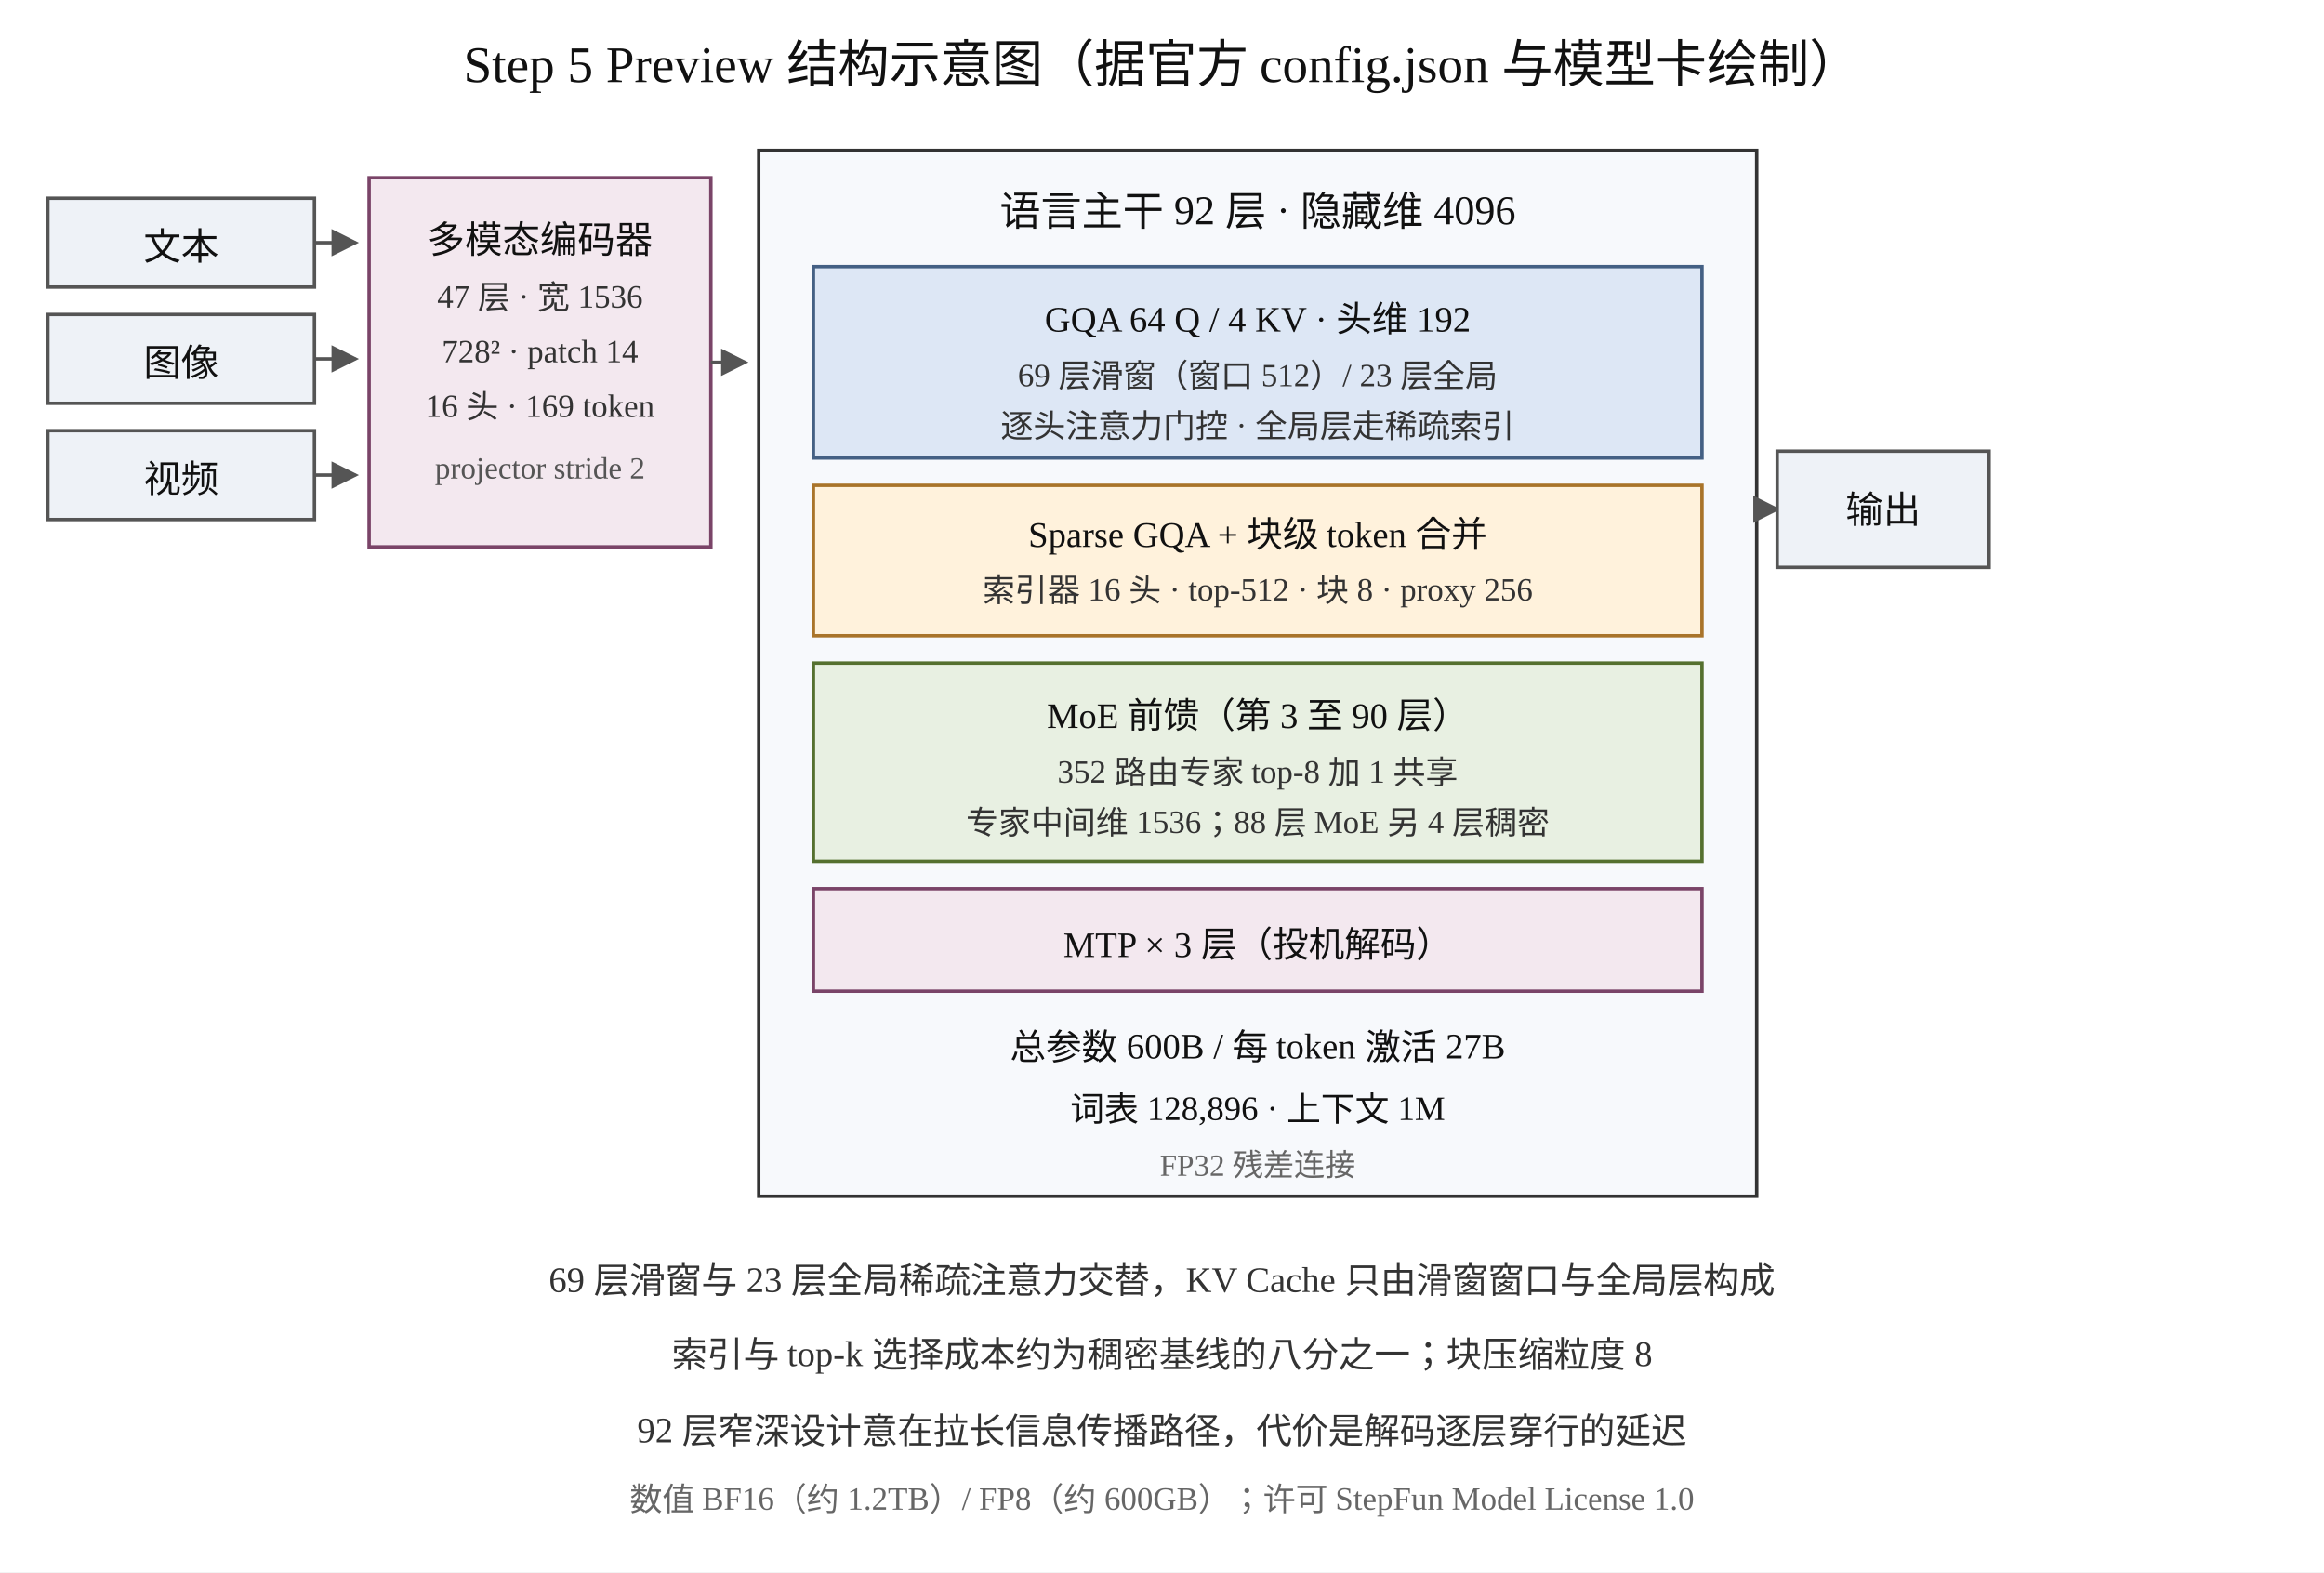
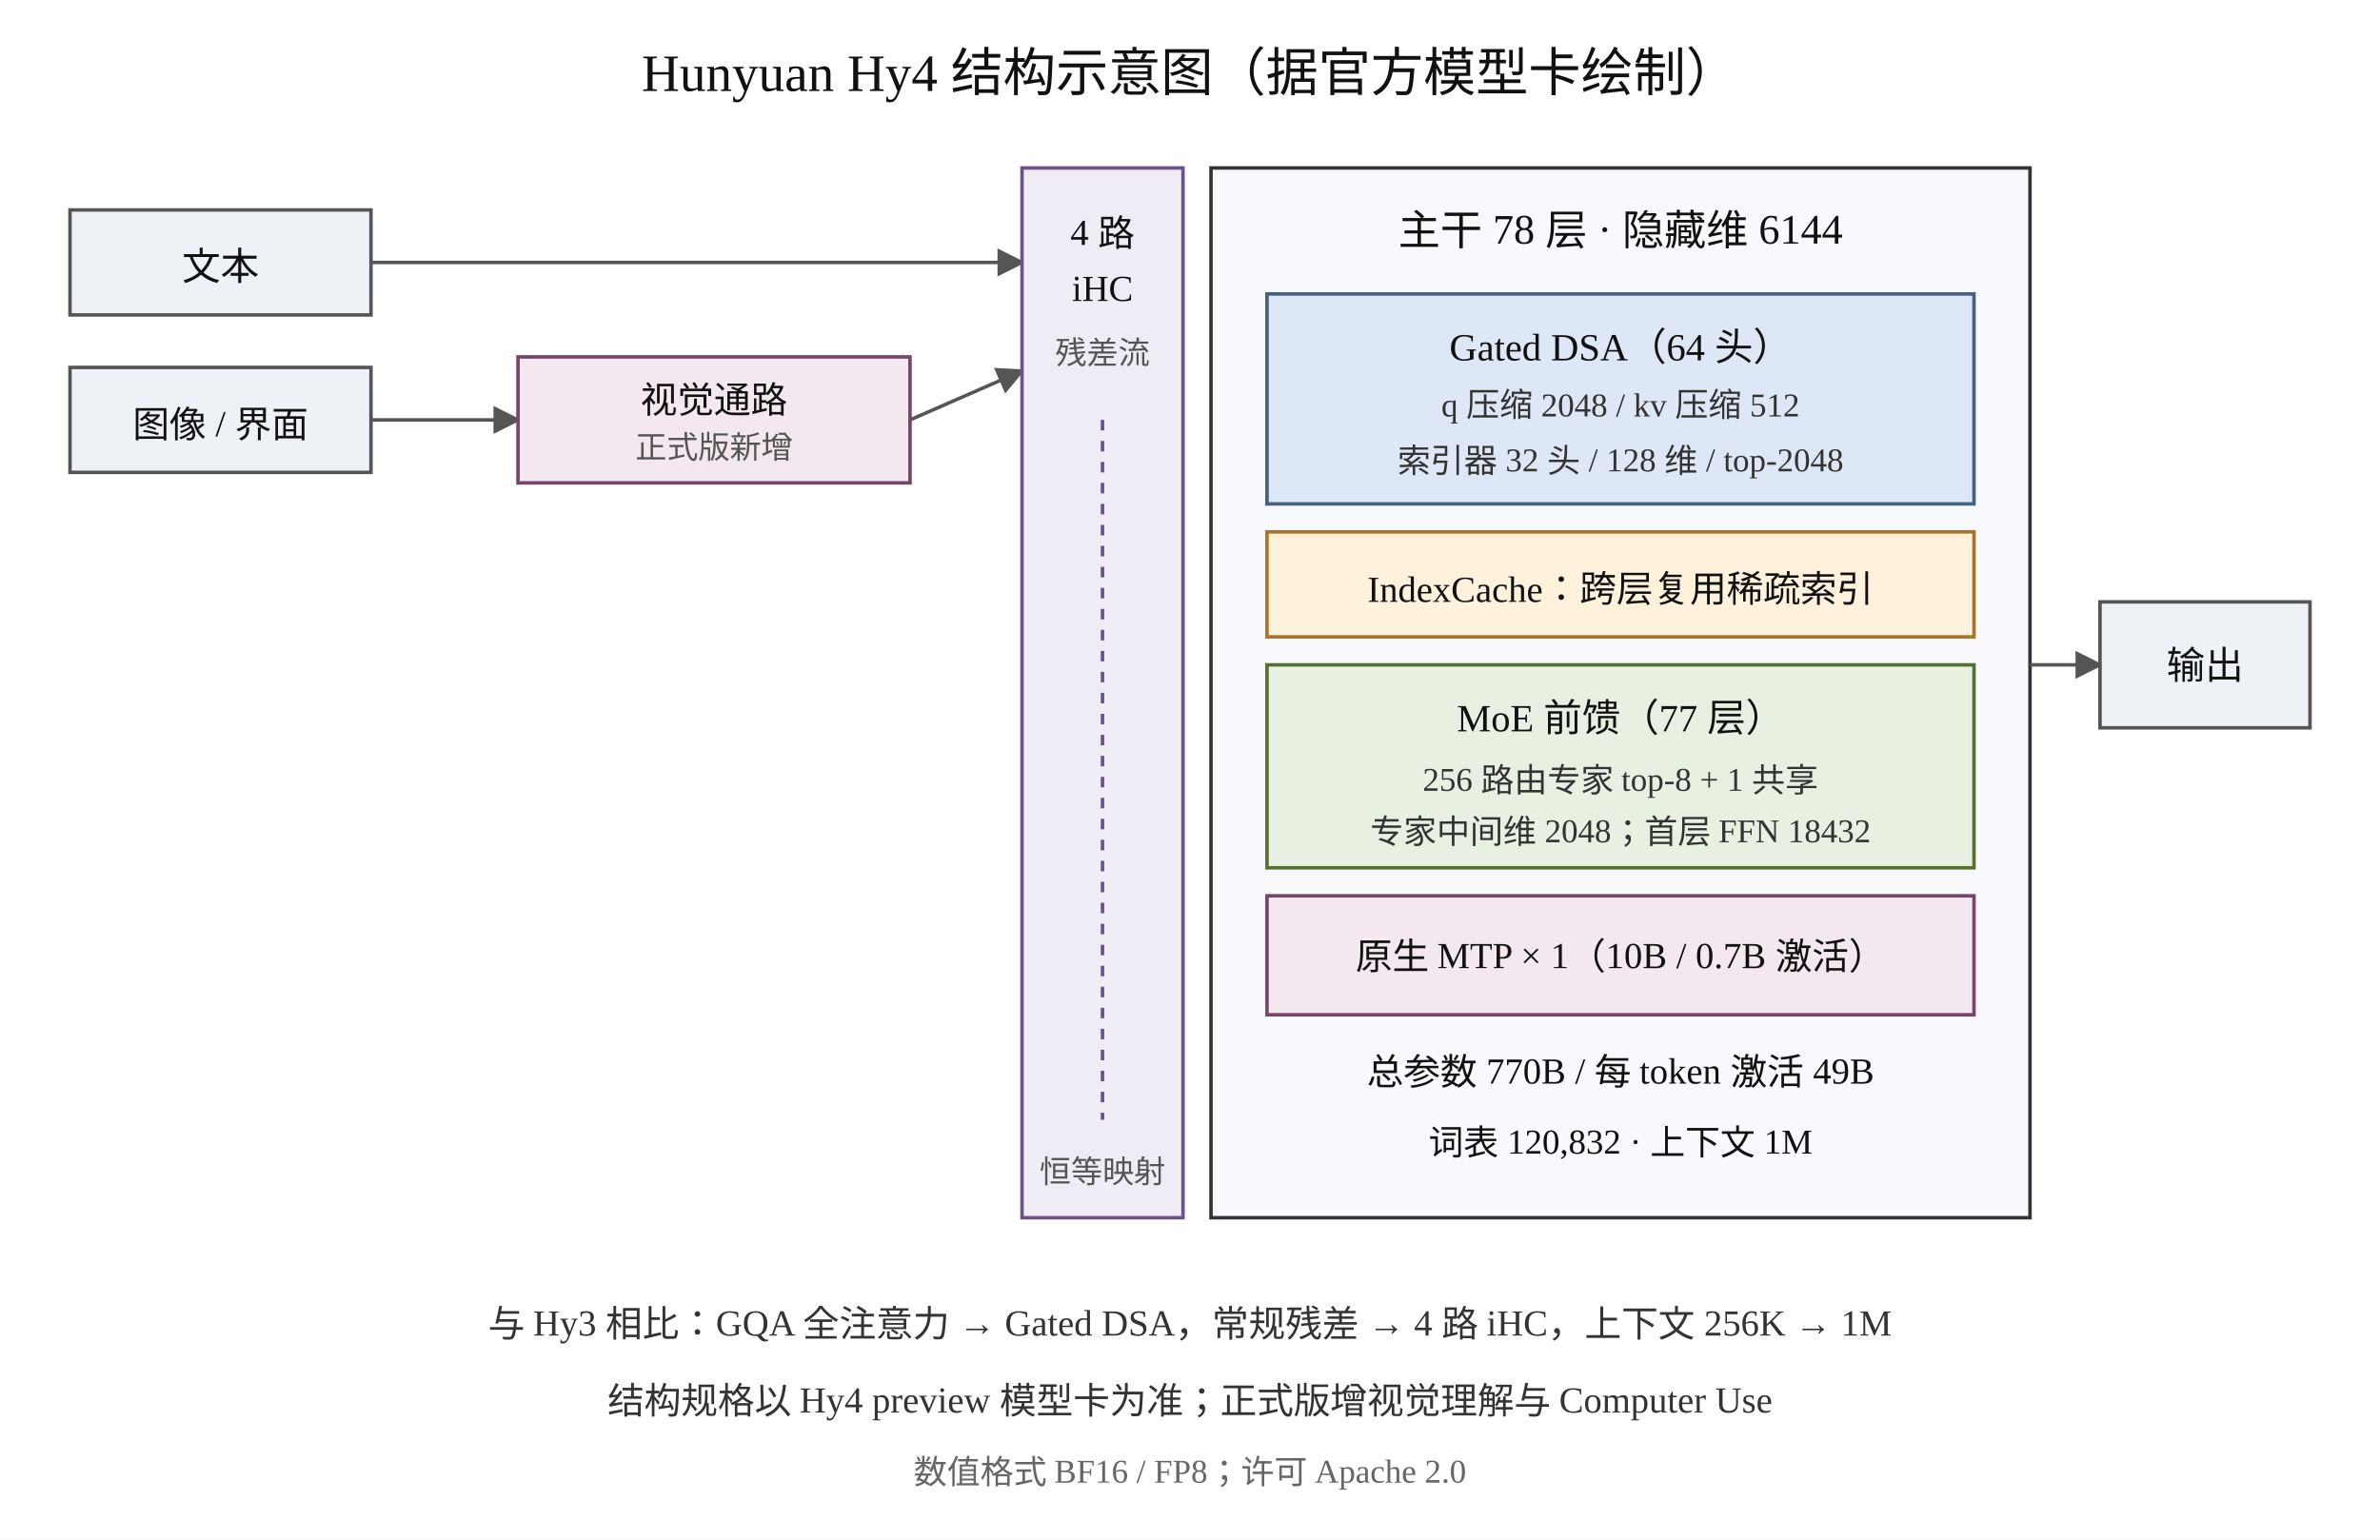
- <svg xmlns="http://www.w3.org/2000/svg" viewBox="0 0 680 460" font-family="Georgia, 'Times New Roman', serif">
-   <rect width="680" height="460" fill="#ffffff" />
-   <text x="340" y="24" text-anchor="middle" font-size="15" fill="#111">Step 5 Preview 结构示意图（据官方 config.json 与模型卡绘制）</text>
-   <rect x="14" y="58" width="78" height="26" fill="#eef2f7" stroke="#555" />
-   <text x="53" y="76" text-anchor="middle" font-size="11" fill="#111">文本</text>
-   <rect x="14" y="92" width="78" height="26" fill="#eef2f7" stroke="#555" />
-   <text x="53" y="110" text-anchor="middle" font-size="11" fill="#111">图像</text>
-   <rect x="14" y="126" width="78" height="26" fill="#eef2f7" stroke="#555" />
-   <text x="53" y="144" text-anchor="middle" font-size="11" fill="#111">视频</text>
-   <rect x="108" y="52" width="100" height="108" fill="#f3e8ef" stroke="#7a4468" />
-   <text x="158" y="74" text-anchor="middle" font-size="11" fill="#111">多模态编码器</text>
-   <text x="158" y="90" text-anchor="middle" font-size="9.5" fill="#333">47 层 · 宽 1536</text>
-   <text x="158" y="106" text-anchor="middle" font-size="9.5" fill="#333">728² · patch 14</text>
-   <text x="158" y="122" text-anchor="middle" font-size="9.5" fill="#333">16 头 · 169 token</text>
-   <text x="158" y="140" text-anchor="middle" font-size="9" fill="#555">projector stride 2</text>
-   <line x1="92" y1="71" x2="104" y2="71" stroke="#555" marker-end="url(#a)" />
-   <line x1="92" y1="105" x2="104" y2="105" stroke="#555" marker-end="url(#a)" />
-   <line x1="92" y1="139" x2="104" y2="139" stroke="#555" marker-end="url(#a)" />
-   <line x1="208" y1="106" x2="218" y2="106" stroke="#555" marker-end="url(#a)" />
-   <rect x="222" y="44" width="292" height="306" fill="#f7f9fc" stroke="#333" />
-   <text x="368" y="66" text-anchor="middle" font-size="12" fill="#111">语言主干 92 层 · 隐藏维 4096</text>
-   <rect x="238" y="78" width="260" height="56" fill="#dde7f5" stroke="#446084" />
-   <text x="368" y="97" text-anchor="middle" font-size="10.5" fill="#111">GQA 64 Q / 4 KV · 头维 192</text>
-   <text x="368" y="113" text-anchor="middle" font-size="9.5" fill="#333">69 层滑窗（窗口 512）/ 23 层全局</text>
-   <text x="368" y="128" text-anchor="middle" font-size="9.5" fill="#333">逐头注意力门控 · 全局层走稀疏索引</text>
-   <rect x="238" y="142" width="260" height="44" fill="#fff2dc" stroke="#a9742a" />
-   <text x="368" y="160" text-anchor="middle" font-size="10.5" fill="#111">Sparse GQA + 块级 token 合并</text>
-   <text x="368" y="176" text-anchor="middle" font-size="9.5" fill="#333">索引器 16 头 · top-512 · 块 8 · proxy 256</text>
-   <rect x="238" y="194" width="260" height="58" fill="#e8f0e2" stroke="#55702f" />
-   <text x="368" y="213" text-anchor="middle" font-size="10.5" fill="#111">MoE 前馈（第 3 至 90 层）</text>
-   <text x="368" y="229" text-anchor="middle" font-size="9.5" fill="#333">352 路由专家 top-8 加 1 共享</text>
-   <text x="368" y="244" text-anchor="middle" font-size="9.5" fill="#333">专家中间维 1536；88 层 MoE 另 4 层稠密</text>
-   <rect x="238" y="260" width="260" height="30" fill="#f3e8ef" stroke="#7a4468" />
-   <text x="368" y="280" text-anchor="middle" font-size="10.5" fill="#111">MTP × 3 层（投机解码）</text>
-   <text x="368" y="310" text-anchor="middle" font-size="10.5" fill="#111">总参数 600B / 每 token 激活 27B</text>
-   <text x="368" y="328" text-anchor="middle" font-size="10" fill="#111">词表 128,896 · 上下文 1M</text>
-   <text x="368" y="344" text-anchor="middle" font-size="9" fill="#666">FP32 残差连接</text>
-   <line x1="514" y1="149" x2="520" y2="149" stroke="#555" marker-end="url(#a)" />
-   <rect x="520" y="132" width="62" height="34" fill="#eef2f7" stroke="#555" />
-   <text x="551" y="153" text-anchor="middle" font-size="11" fill="#111">输出</text>
-   <text x="340" y="378" text-anchor="middle" font-size="10.5" fill="#333">69 层滑窗与 23 层全局稀疏注意力交替，KV Cache 只由滑窗窗口与全局层构成</text>
-   <text x="340" y="400" text-anchor="middle" font-size="10.5" fill="#333">索引与 top-k 选择成本约为稠密基线的八分之一；块压缩粒度 8</text>
-   <text x="340" y="422" text-anchor="middle" font-size="10.5" fill="#333">92 层窄深设计意在拉长信息传播路径，代价是解码逐层穿行的延迟</text>
-   <text x="340" y="442" text-anchor="middle" font-size="9.5" fill="#666">数值 BF16（约 1.2TB）/ FP8（约 600GB）；许可 StepFun Model License 1.0</text>
+ <svg xmlns="http://www.w3.org/2000/svg" viewBox="0 0 680 440" font-family="Georgia, 'Times New Roman', serif">
+   <rect width="680" height="440" fill="#ffffff" />
+   <text x="340" y="26" text-anchor="middle" font-size="15" fill="#111">Hunyuan Hy4 结构示意图（据官方模型卡绘制）</text>
+   <rect x="20" y="60" width="86" height="30" fill="#eef2f7" stroke="#555" />
+   <text x="63" y="80" text-anchor="middle" font-size="11" fill="#111">文本</text>
+   <rect x="20" y="105" width="86" height="30" fill="#eef2f7" stroke="#555" />
+   <text x="63" y="125" text-anchor="middle" font-size="10.5" fill="#111">图像 / 界面</text>
+   <line x1="106" y1="75" x2="292" y2="75" stroke="#555" marker-end="url(#a)" />
+   <line x1="106" y1="120" x2="148" y2="120" stroke="#555" marker-end="url(#a)" />
+   <rect x="148" y="102" width="112" height="36" fill="#f3e8ef" stroke="#7a4468" />
+   <text x="204" y="118" text-anchor="middle" font-size="10.5" fill="#111">视觉通路</text>
+   <text x="204" y="131" text-anchor="middle" font-size="9" fill="#555">正式版新增</text>
+   <line x1="260" y1="120" x2="292" y2="106" stroke="#555" marker-end="url(#a)" />
+   <rect x="292" y="48" width="46" height="300" fill="#f0ecf6" stroke="#6a5486" />
+   <text x="315" y="70" text-anchor="middle" font-size="10.5" fill="#111">4 路</text>
+   <text x="315" y="86" text-anchor="middle" font-size="10.5" fill="#111">iHC</text>
+   <text x="315" y="104" text-anchor="middle" font-size="9" fill="#555">残差流</text>
+   <line x1="315" y1="120" x2="315" y2="320" stroke="#6a5486" stroke-dasharray="3 3" />
+   <text x="315" y="338" text-anchor="middle" font-size="9" fill="#555">恒等映射</text>
+   <rect x="346" y="48" width="234" height="300" fill="#f7f9fc" stroke="#333" />
+   <text x="463" y="70" text-anchor="middle" font-size="12" fill="#111">主干 78 层 · 隐藏维 6144</text>
+   <rect x="362" y="84" width="202" height="60" fill="#dde7f5" stroke="#446084" />
+   <text x="463" y="103" text-anchor="middle" font-size="11" fill="#111">Gated DSA（64 头）</text>
+   <text x="463" y="119" text-anchor="middle" font-size="9.5" fill="#333">q 压缩 2048 / kv 压缩 512</text>
+   <text x="463" y="135" text-anchor="middle" font-size="9.5" fill="#333">索引器 32 头 / 128 维 / top-2048</text>
+   <rect x="362" y="152" width="202" height="30" fill="#fff2dc" stroke="#a9742a" />
+   <text x="463" y="172" text-anchor="middle" font-size="10.5" fill="#111">IndexCache：跨层复用稀疏索引</text>
+   <rect x="362" y="190" width="202" height="58" fill="#e8f0e2" stroke="#55702f" />
+   <text x="463" y="209" text-anchor="middle" font-size="11" fill="#111">MoE 前馈（77 层）</text>
+   <text x="463" y="226" text-anchor="middle" font-size="9.5" fill="#333">256 路由专家 top-8 + 1 共享</text>
+   <text x="463" y="241" text-anchor="middle" font-size="9.5" fill="#333">专家中间维 2048；首层 FFN 18432</text>
+   <rect x="362" y="256" width="202" height="34" fill="#f3e8ef" stroke="#7a4468" />
+   <text x="463" y="277" text-anchor="middle" font-size="10.5" fill="#111">原生 MTP × 1（10B / 0.7B 激活）</text>
+   <text x="463" y="310" text-anchor="middle" font-size="10.5" fill="#111">总参数 770B / 每 token 激活 49B</text>
+   <text x="463" y="330" text-anchor="middle" font-size="10" fill="#111">词表 120,832 · 上下文 1M</text>
+   <line x1="580" y1="190" x2="600" y2="190" stroke="#555" marker-end="url(#a)" />
+   <rect x="600" y="172" width="60" height="36" fill="#eef2f7" stroke="#555" />
+   <text x="630" y="194" text-anchor="middle" font-size="11" fill="#111">输出</text>
+   <text x="340" y="382" text-anchor="middle" font-size="10.5" fill="#333">与 Hy3 相比：GQA 全注意力 → Gated DSA，常规残差 → 4 路 iHC，上下文 256K → 1M</text>
+   <text x="340" y="404" text-anchor="middle" font-size="10.5" fill="#333">结构规格以 Hy4 preview 模型卡为准；正式版增视觉理解与 Computer Use</text>
+   <text x="340" y="424" text-anchor="middle" font-size="9.5" fill="#666">数值格式 BF16 / FP8；许可 Apache 2.0</text>
  <defs>
    <marker id="a" markerWidth="8" markerHeight="8" refX="7" refY="4" orient="auto">
      <path d="M0,0 L8,4 L0,8 z" fill="#555" />
    </marker>
  </defs>
</svg>
